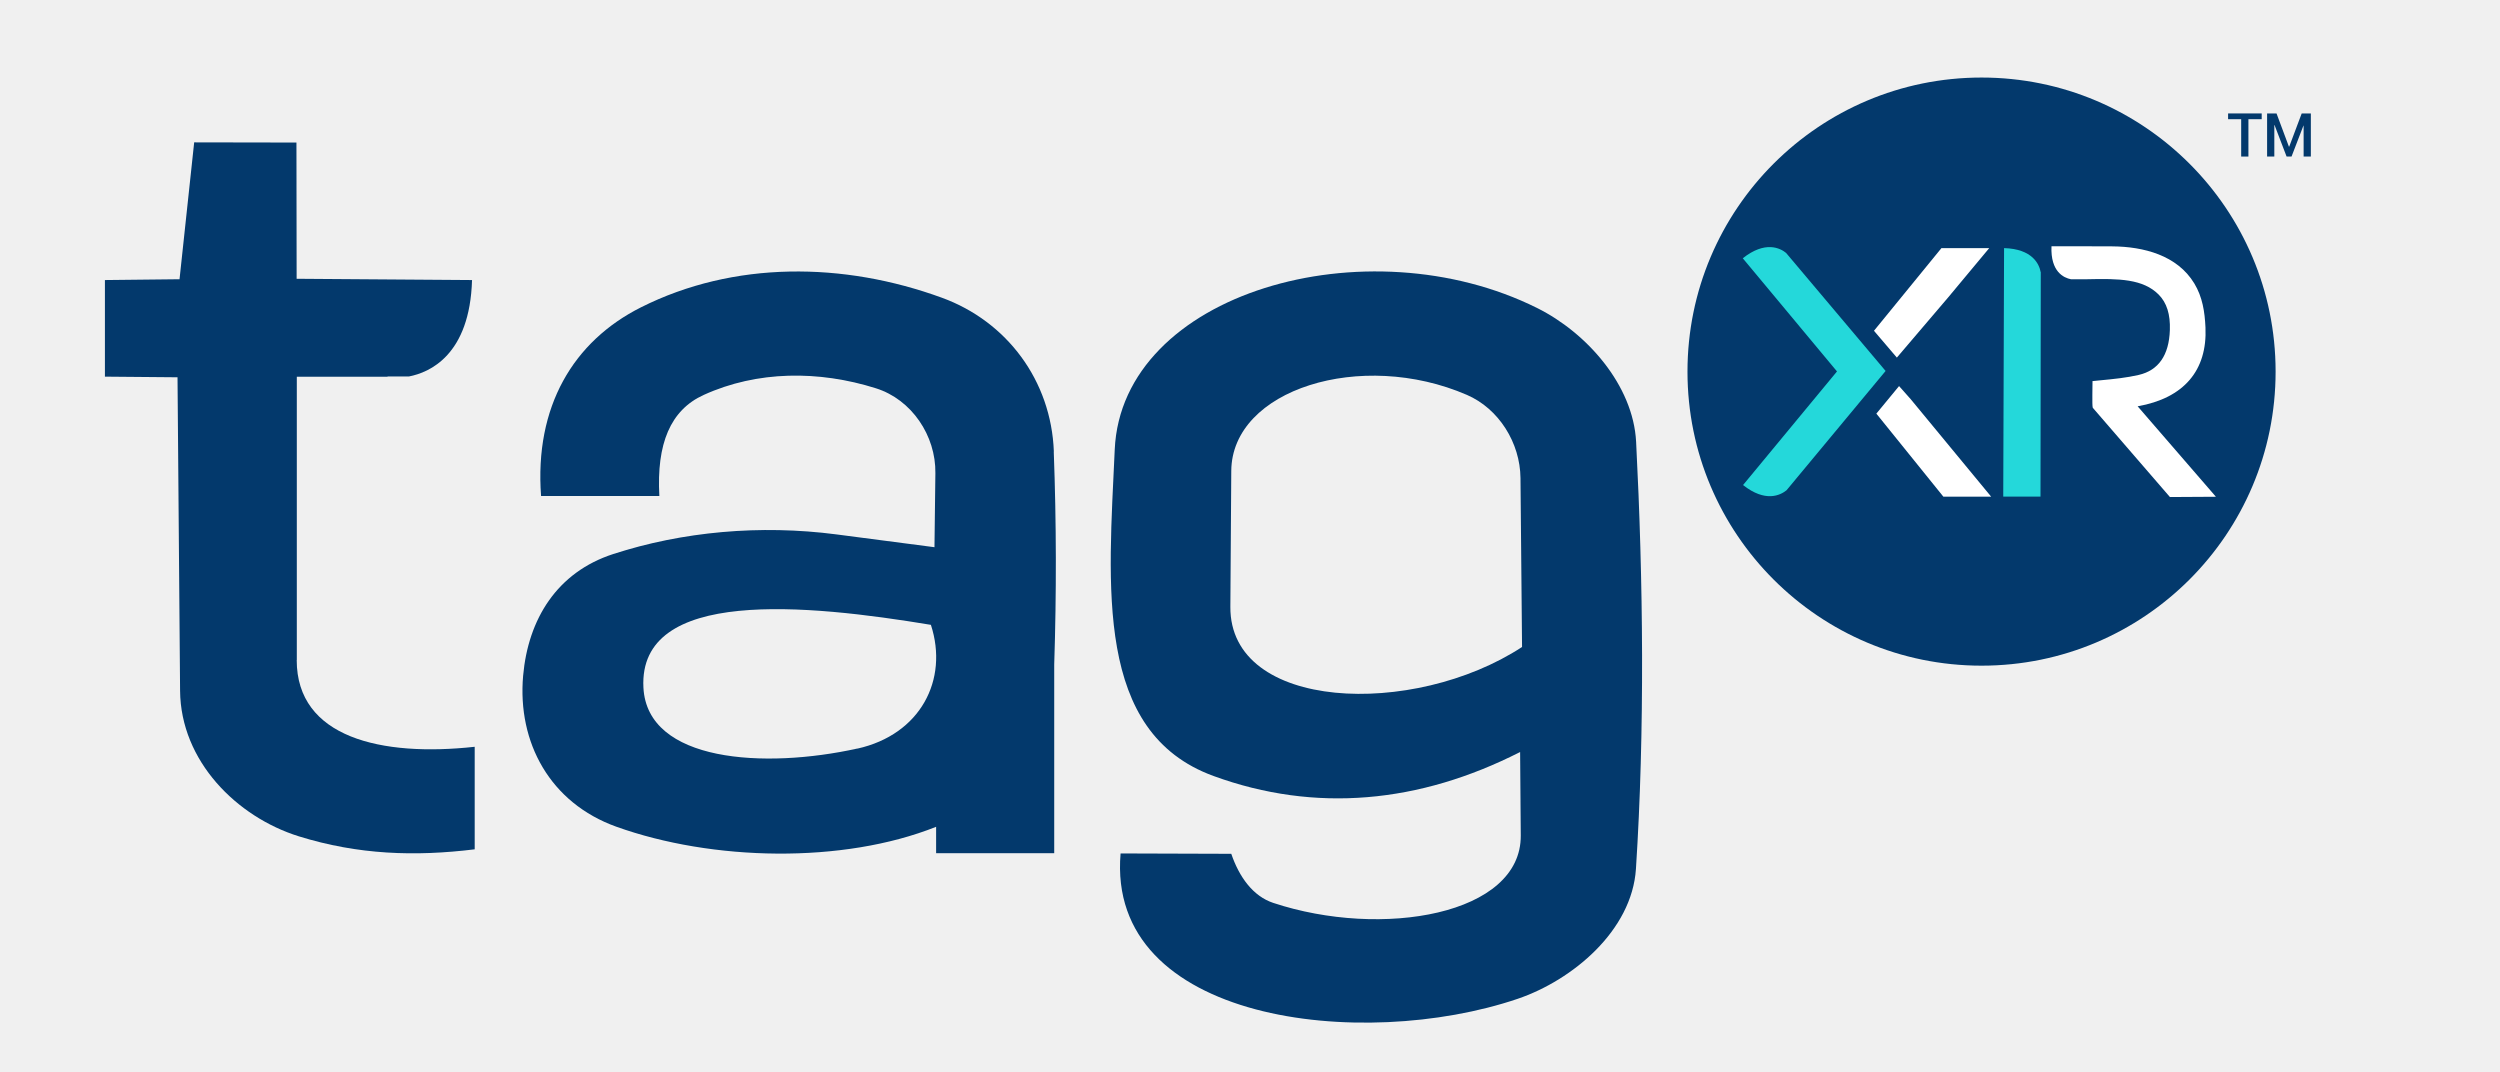
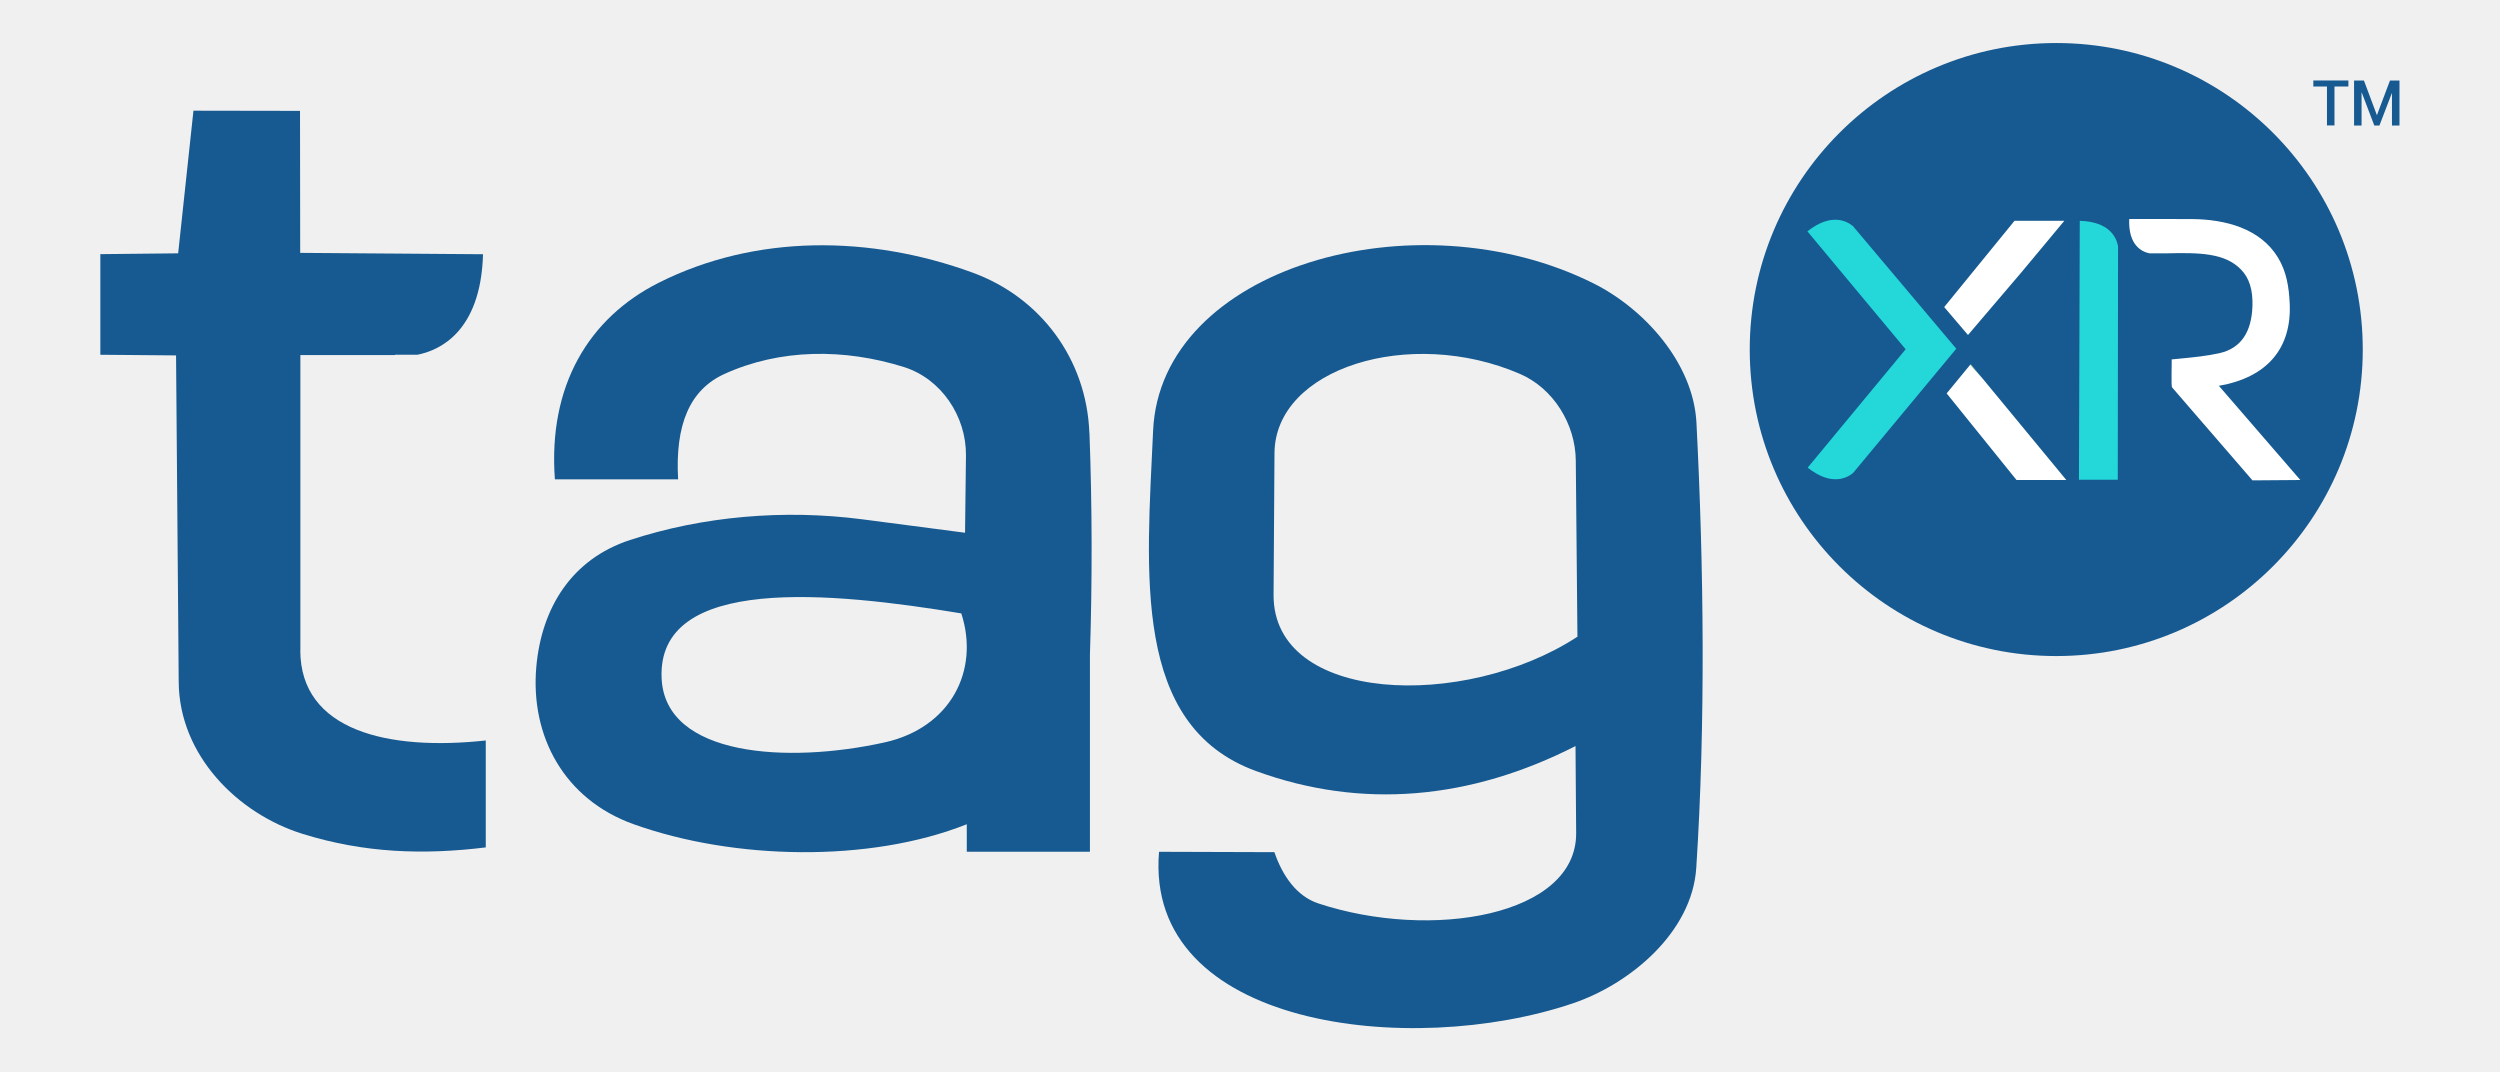
<svg xmlns="http://www.w3.org/2000/svg" id="Layer_1" version="1.1" viewBox="0 0 273.07 117.01">
  <defs>
    <style>
      .st0 {
-         fill: #03396c;
+         fill: #24d8da;
      }

      .st1 {
-         fill: #24d8da;
+         fill: #a5d287;
+       }
+ 
+       .st2 {
+         fill: #fff;
      }

      .st3 {
-         fill: #fff;
+         fill: #175a91;
      }
    </style>
  </defs>
  <g>
-     <path class="st0" d="M32.42,72.08v-30.93s9.91,0,9.91,0v-.03s2.34,0,2.34,0c2.24-.43,6.65-2.32,6.89-10.53l-19.16-.14-.02-14.88-11.17-.02-1.6,14.95-8.15.09v10.55s7.93.07,7.93.07l.28,34.23c.06,7.71,6.21,13.8,12.97,15.91,6.5,2.02,12.7,2.22,19.21,1.42v-11.2c-10.2,1.12-19.44-1-19.44-9.47Z" />
-     <path class="st0" d="M139.07,98.62c11.86,3.93,27.13,1.32,27.04-7.38l-.07-9.1c-10.99,5.6-22.37,6.68-33.49,2.62-13.04-4.76-11.46-20.72-10.79-35.66.77-17.15,27.53-24.74,46.15-15.45,5.4,2.69,10.48,8.41,10.8,14.61.78,15.14.96,31.54-.02,46.65-.44,6.76-6.95,12.16-12.92,14.19-17.01,5.77-44.95,2.56-43.37-15.88l12.09.04c.87,2.55,2.38,4.63,4.58,5.36ZM166.25,70.67l-.17-18.46c-.04-3.84-2.36-7.57-5.86-9.08-11.53-4.99-25.67-.61-25.73,8.31l-.1,14.84c-.08,11.4,19.99,12.15,31.86,4.39Z" />
-     <path class="st0" d="M115.11,49.32c-.29-7.75-5.13-14.21-12.23-16.8-10.74-3.92-22.72-4.05-32.87,1.05-7.38,3.71-11.64,10.83-10.91,20.61h12.92c-.32-5.72,1.21-9.39,4.84-11.04,5.86-2.67,12.59-2.69,18.81-.73,3.91,1.23,6.56,5.17,6.5,9.28l-.1,8.08-10.72-1.4c-8.3-1.08-16.81-.31-24.38,2.15-6.12,1.99-9.28,7.09-9.83,13.29-.64,7.29,2.94,13.89,10.18,16.49,10.46,3.75,24.72,4.08,34.93.01v2.88h12.9v-20.6h0c.25-7.79.24-15.48-.05-23.27ZM93.65,81.76c-10.16,2.25-22.95,1.49-23.37-6.65-.57-10.97,17.86-9.1,31.4-6.86,1.96,6.02-1.16,11.99-8.03,13.52Z" />
+     <path class="st3" d="M32.81,71.01v-32.23s10.33,0,10.33,0v-.03s2.44,0,2.44,0c2.33-.45,6.94-2.42,7.18-10.98l-19.97-.15-.02-15.51-11.64-.02-1.67,15.58-8.5.09v10.99s8.27.07,8.27.07l.29,35.68c.06,8.03,6.47,14.38,13.52,16.58,6.78,2.11,13.23,2.31,20.02,1.48v-11.68c-10.63,1.16-20.26-1.04-20.26-9.87Z" />
+     <path class="st3" d="M143.97,98.67c12.36,4.09,28.27,1.38,28.19-7.69l-.07-9.49c-11.45,5.84-23.31,6.96-34.9,2.73-13.59-4.96-11.94-21.6-11.24-37.17.8-17.87,28.7-25.79,48.1-16.1,5.62,2.81,10.92,8.76,11.25,15.23.81,15.78,1,32.87-.02,48.62-.46,7.05-7.24,12.68-13.47,14.79-17.73,6.01-46.84,2.67-45.21-16.55l12.6.04c.91,2.66,2.48,4.83,4.78,5.59ZM172.3,69.54l-.18-19.24c-.04-4-2.46-7.89-6.1-9.46-12.02-5.2-26.75-.63-26.81,8.66l-.1,15.46c-.08,11.88,20.84,12.66,33.2,4.58Z" />
+     <path class="st3" d="M118.99,47.29c-.3-8.08-5.35-14.81-12.75-17.51-11.2-4.09-23.68-4.22-34.26,1.09-7.69,3.86-12.13,11.29-11.37,21.49h13.46c-.34-5.96,1.26-9.78,5.05-11.51,6.11-2.78,13.12-2.8,19.61-.76,4.08,1.28,6.83,5.38,6.78,9.68l-.1,8.42-11.17-1.46c-8.65-1.13-17.52-.33-25.41,2.25-6.38,2.08-9.67,7.39-10.25,13.85-.67,7.6,3.06,14.48,10.61,17.19,10.9,3.91,25.76,4.25,36.41.01v3h13.45v-21.47h0c.26-8.12.25-16.14-.05-24.25ZM96.63,81.09c-10.59,2.35-23.92,1.55-24.36-6.94-.59-11.44,18.62-9.48,32.73-7.15,2.04,6.28-1.21,12.5-8.37,14.09Z" />
  </g>
-   <path class="st0" d="M248.56,40.59c0,17.74-14.38,32.12-32.12,32.12s-32.12-14.38-32.12-32.12,14.38-32.12,32.12-32.12,32.12,14.38,32.12,32.12Z" />
+   <path class="st3" d="M258.08,38.18c0,18.49-14.99,33.48-33.48,33.48s-33.48-14.99-33.48-33.48,14.99-33.48,33.48-33.48,33.48,14.99,33.48,33.48Z" />
  <g>
-     <polygon class="st3" points="212.79 32.49 217.28 27.1 212.06 27.1 204.69 36.13 207.19 39.06 212.79 32.49" />
-     <polygon class="st3" points="217.49 54.25 208.7 43.6 208.7 43.6 207.43 42.17 204.95 45.18 212.27 54.25 217.49 54.25" />
+     <polygon class="st2" points="220.8 29.74 225.48 24.12 220.04 24.12 212.36 33.54 214.96 36.59 220.8 29.74" />
+     <polygon class="st2" points="225.7 52.43 216.54 41.33 216.54 41.33 215.21 39.83 212.63 42.97 220.26 52.43 225.7 52.43" />
  </g>
-   <path class="st1" d="M195.11,27.64c-.67-.55-2.3-1.37-4.75.57l10.29,12.36-10.26,12.41c2.45,1.94,4.08,1.11,4.75.57l10.82-13.03-10.85-12.87Z" />
-   <path class="st1" d="M222.9,29.72c-.16-.85-.88-2.53-4-2.62l-.09,27.14h4.07s.03-24.52.03-24.52Z" />
-   <path class="st3" d="M233.49,44.38c5.05-.89,7.62-3.92,7.41-8.61-.08-1.71-.32-3.32-1.22-4.81-1.87-3.09-5.55-4.02-8.94-4.05-1.05,0-2.1,0-3.15-.01h0s-3.51,0-3.51,0c-.12,2.8,1.36,3.45,2.12,3.6h.99s.82,0,.82,0c3.44-.08,6.07-.04,7.78,1.68.88.89,1.28,2.15,1.22,3.87-.09,2.75-1.24,4.4-3.39,4.9-1.33.31-2.72.45-4.19.59-.26.03-.52.05-.79.08h-.08s0,.09,0,.09c.02.2-.07,2.57.03,2.83l8.4,9.72.03.03,5.02-.03-8.54-9.87Z" />
+   <polygon class="st1" points="215.21 39.83 216.54 41.33 216.54 41.33 215.26 39.78 215.21 39.83" />
+   <path class="st0" d="M202.37,24.68c-.7-.57-2.4-1.43-4.95.59l10.73,12.88-10.7,12.93c2.55,2.02,4.25,1.16,4.95.59l11.28-13.58-11.31-13.42Z" />
+   <path class="st0" d="M231.34,26.85c-.17-.89-.92-2.64-4.17-2.73l-.09,28.28h4.24s.03-25.55.03-25.55Z" />
+   <path class="st2" d="M242.38,42.14c5.26-.92,7.94-4.09,7.72-8.97-.08-1.78-.33-3.46-1.27-5.02-1.95-3.22-5.79-4.18-9.32-4.22-1.09,0-2.19,0-3.28-.01h0s-3.66,0-3.66,0c-.12,2.91,1.42,3.59,2.21,3.75h1.03s.85,0,.85,0c3.59-.08,6.33-.05,8.1,1.75.92.92,1.33,2.24,1.27,4.03-.1,2.87-1.29,4.58-3.54,5.11-1.39.32-2.83.46-4.37.61-.27.03-.54.05-.82.08h-.09s0,.1,0,.1c.02.21-.07,2.68.03,2.95l8.76,10.13.03.04,5.23-.04-8.9-10.29Z" />
  <g>
-     <path class="st0" d="M247.05,13.02h-1.46v4.08h-.79v-4.08h-1.43v-.63h3.67v.63Z" />
-     <path class="st0" d="M250.03,16.01h.02l1.36-3.62h1v4.71h-.79v-3.38h-.02s-1.3,3.38-1.3,3.38h-.54l-1.32-3.45h-.02v3.45h-.79v-4.71h1.03l1.35,3.62Z" />
+     <path class="st3" d="M256.51,9.45h-1.52v4.25h-.82v-4.25h-1.49v-.66h3.83v.66Z" />
+     <path class="st3" d="M259.61,12.57h.02l1.42-3.77h1.04v4.91h-.82v-3.52h-.02s-1.35,3.52-1.35,3.52h-.56l-1.37-3.6h-.02v3.6h-.82v-4.91h1.08l1.41,3.77Z" />
  </g>
</svg>
